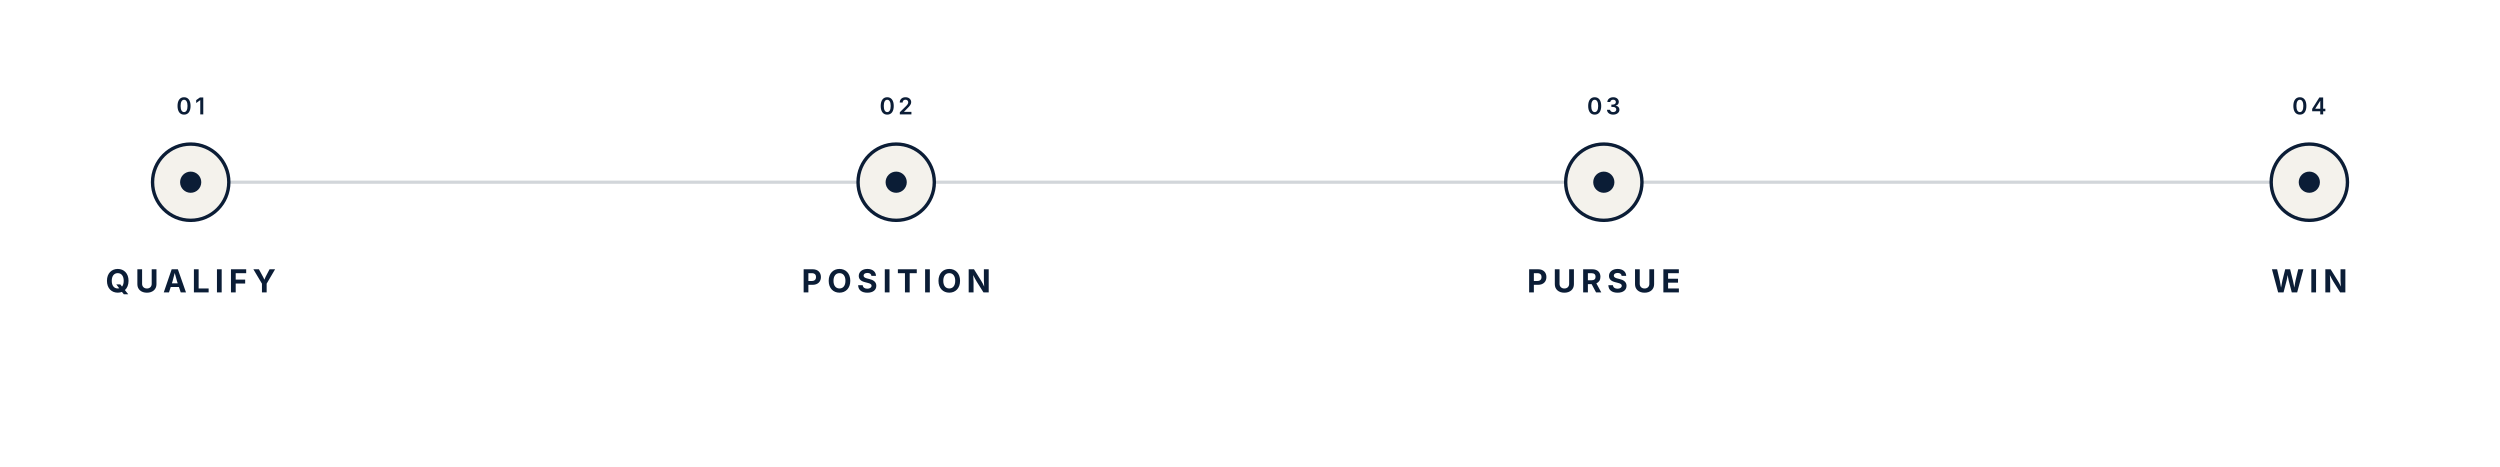
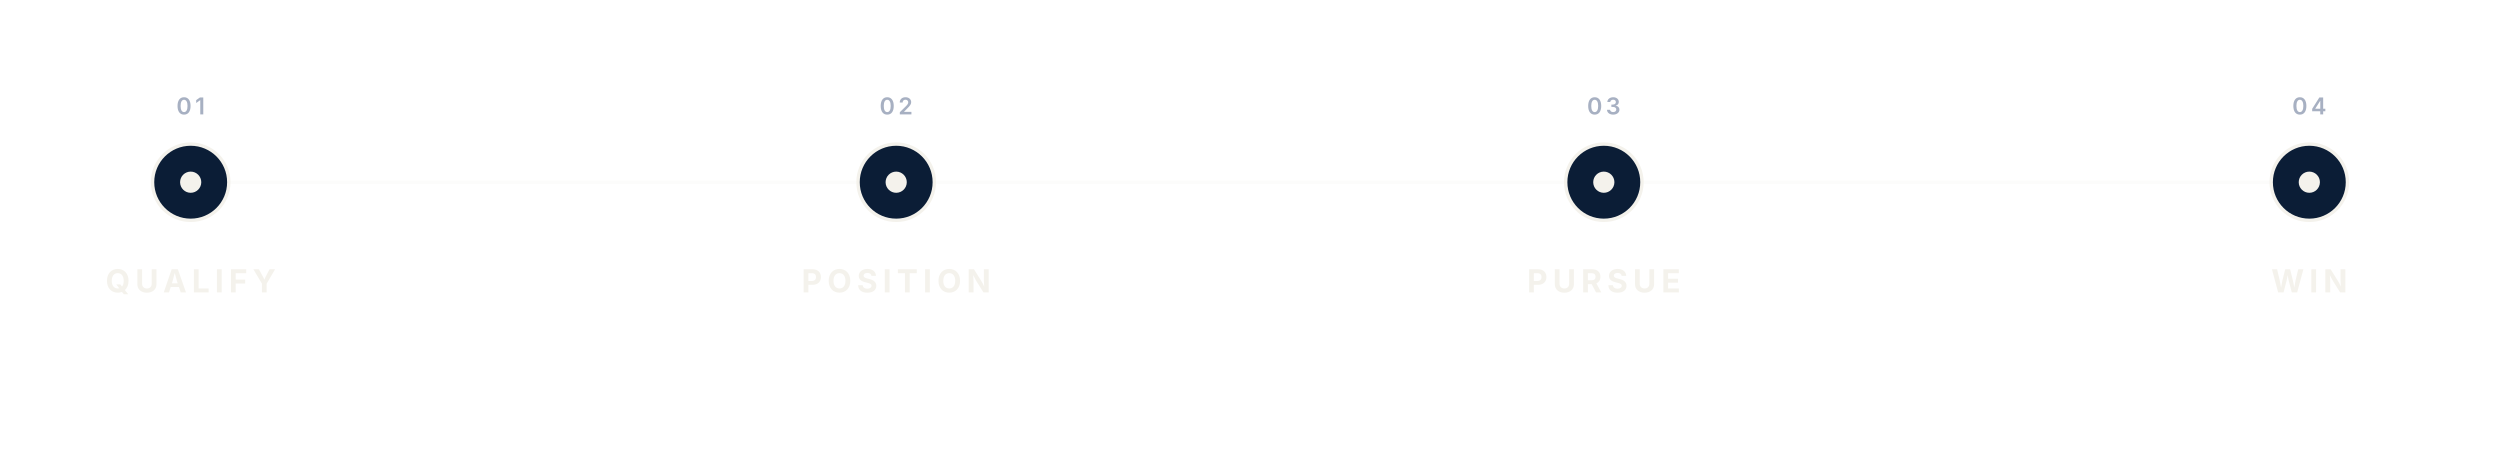
<svg xmlns="http://www.w3.org/2000/svg" viewBox="0 0 1180 220" width="1180" height="220" role="img" aria-labelledby="lifecycleTitle">
  <defs>
    <style>
-       .rail { fill: none; stroke: rgba(11,29,54,.18); stroke-width: 1.5; }
-       .node { fill: #F4F2EC; stroke: #0B1D36; stroke-width: 1.6; }
-       .dot { fill: #0B1D36; }
-       .label { fill: #0B1D36; font-family: Inter, Helvetica, Arial, sans-serif; font-size: 15px; font-weight: 700; letter-spacing: 2.4px; }
-       .num { fill: #0B1D36; font-family: Inter, Helvetica, Arial, sans-serif; font-size: 11px; font-weight: 600; letter-spacing: 1.6px; }
+       .rail { fill: none; stroke: rgba(244,242,236,.22); stroke-width: 1.5; }
+       .node { fill: #0B1D36; stroke: #F4F2EC; stroke-width: 1.6; }
+       .dot { fill: #F4F2EC; }
+       .label { fill: #F4F2EC; font-family: Inter, Helvetica, Arial, sans-serif; font-size: 15px; font-weight: 700; letter-spacing: 2.4px; }
+       .num { fill: #A7B0C2; font-family: Inter, Helvetica, Arial, sans-serif; font-size: 11px; font-weight: 600; letter-spacing: 1.6px; }
    </style>
  </defs>
  <line class="rail" x1="90" y1="86" x2="1090" y2="86" />
  <g transform="translate(90,86)">
    <circle class="node" r="18" />
    <circle class="dot" r="5" />
    <text class="num" text-anchor="middle" y="-32">01</text>
    <text class="label" text-anchor="middle" y="52">QUALIFY</text>
  </g>
  <g transform="translate(423,86)">
    <circle class="node" r="18" />
    <circle class="dot" r="5" />
    <text class="num" text-anchor="middle" y="-32">02</text>
    <text class="label" text-anchor="middle" y="52">POSITION</text>
  </g>
  <g transform="translate(757,86)">
    <circle class="node" r="18" />
    <circle class="dot" r="5" />
    <text class="num" text-anchor="middle" y="-32">03</text>
    <text class="label" text-anchor="middle" y="52">PURSUE</text>
  </g>
  <g transform="translate(1090,86)">
    <circle class="node" r="18" />
    <circle class="dot" r="5" />
    <text class="num" text-anchor="middle" y="-32">04</text>
    <text class="label" text-anchor="middle" y="52">WIN</text>
  </g>
</svg>
